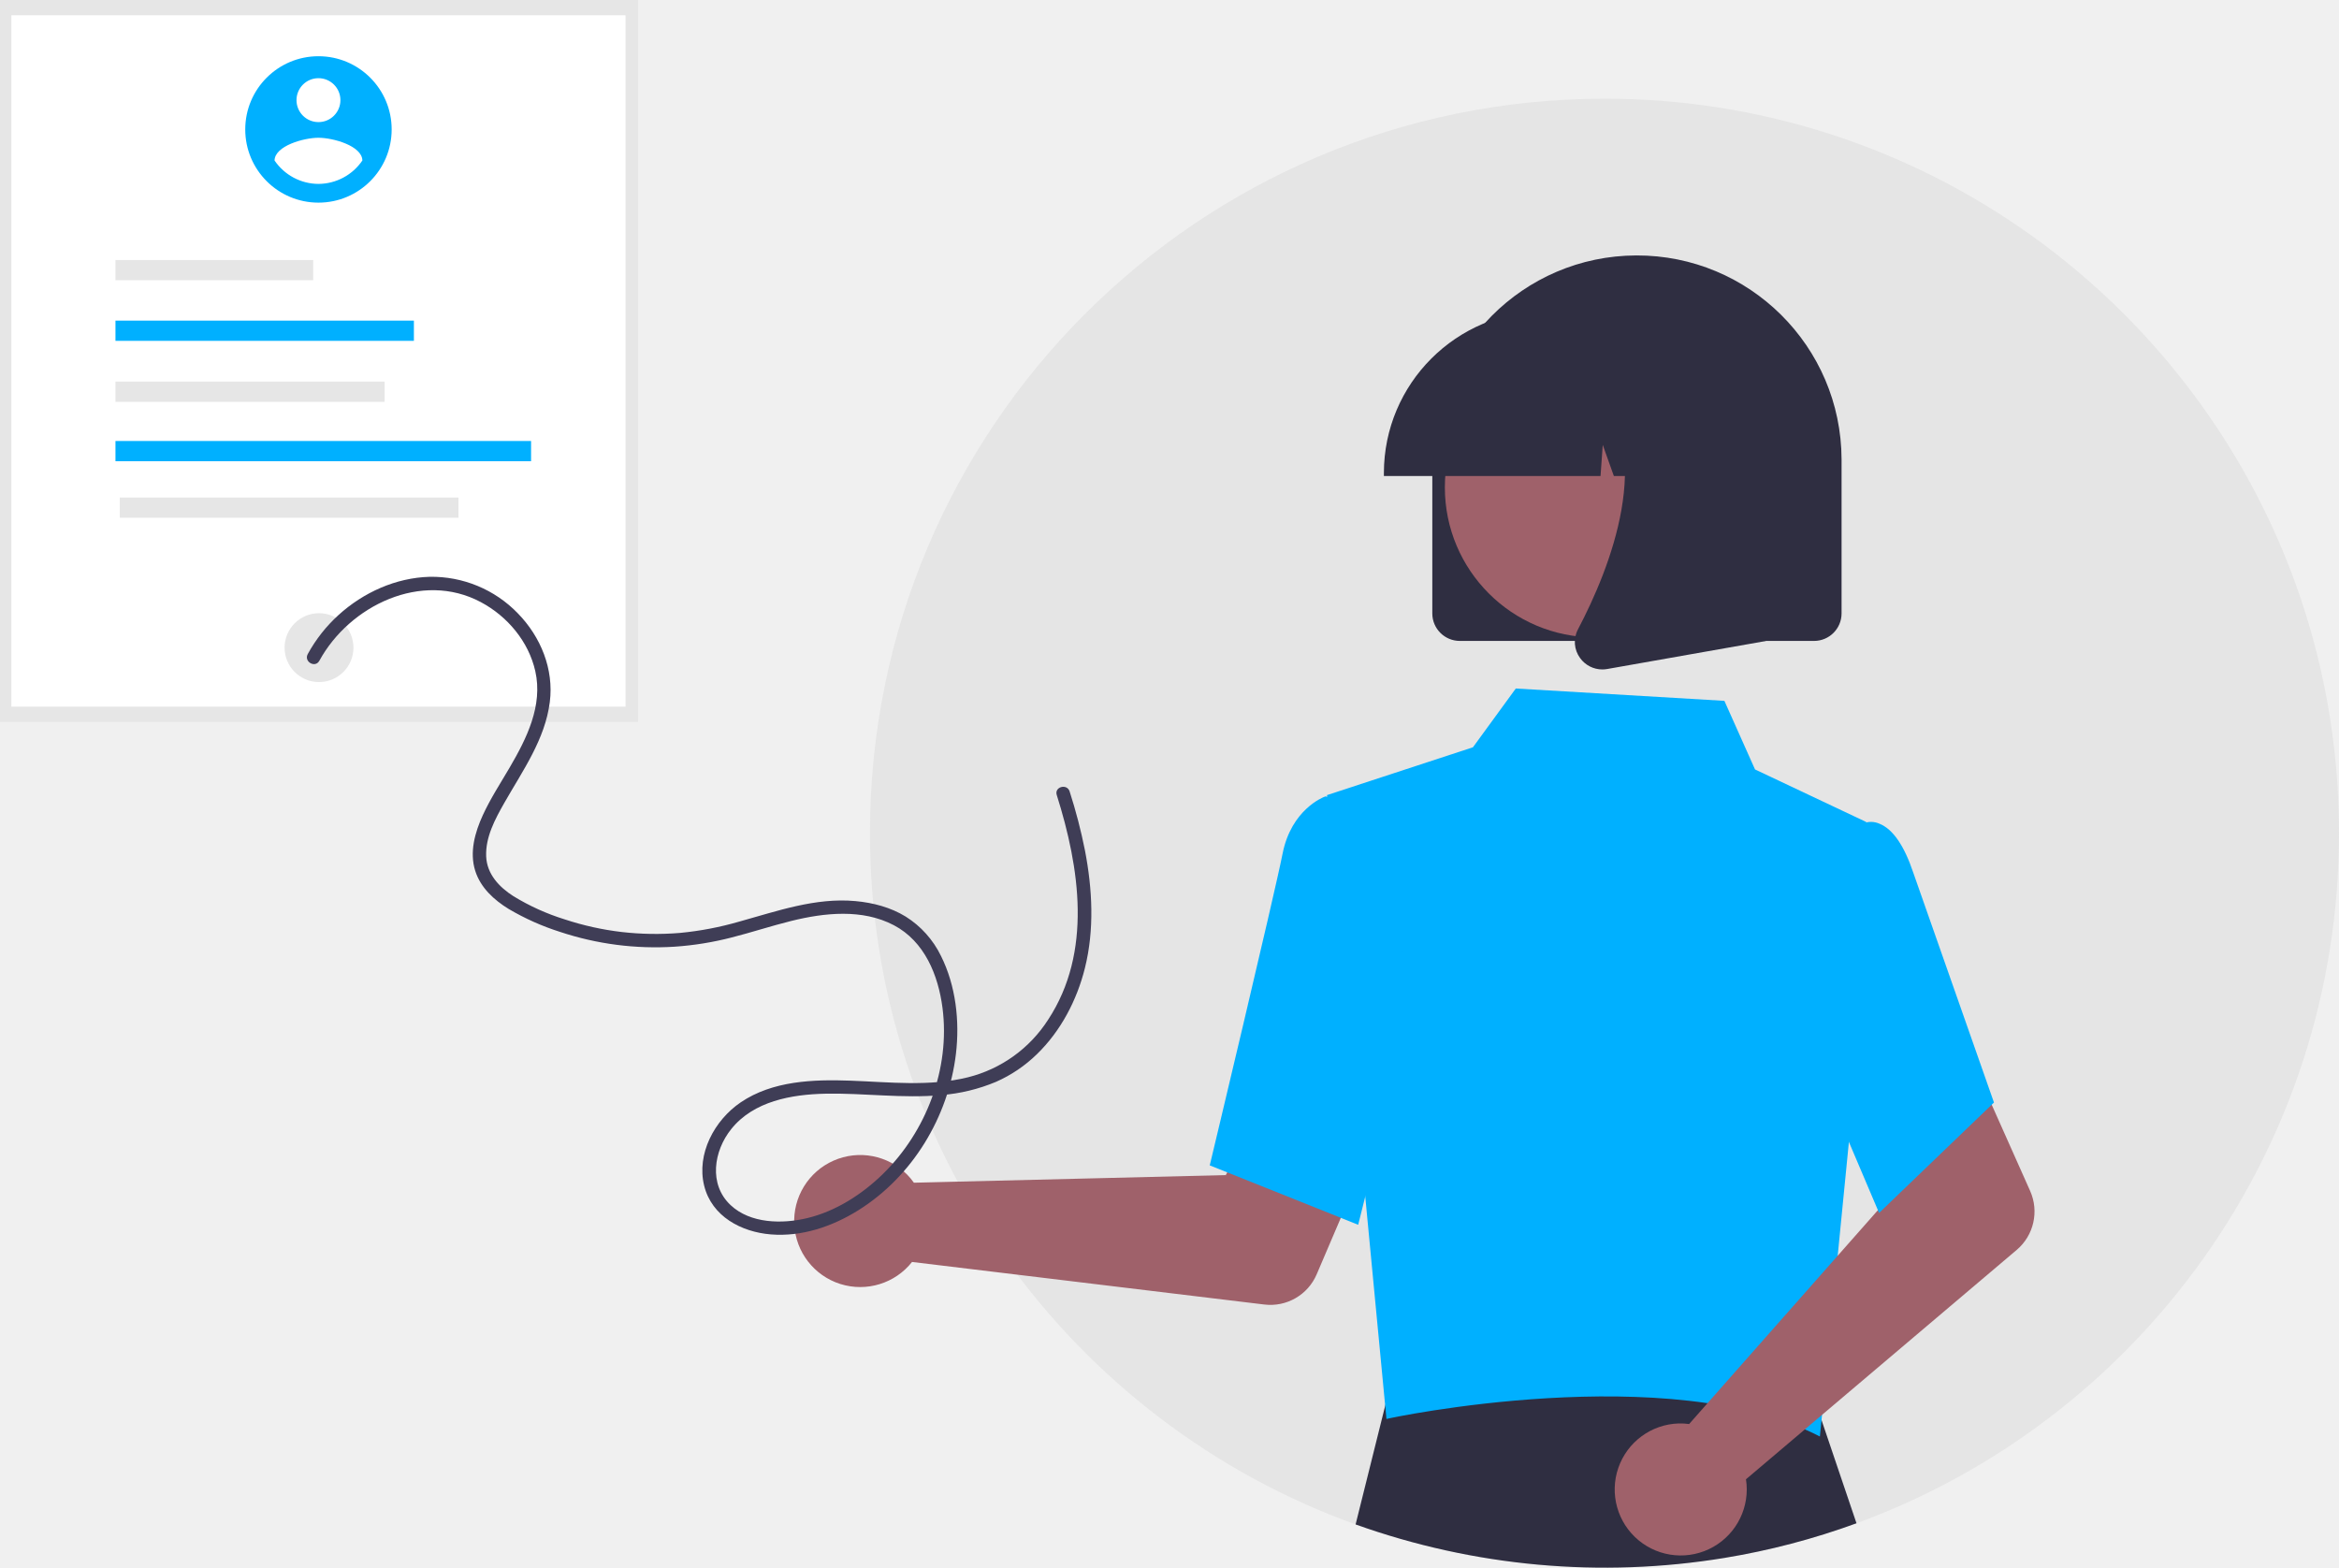
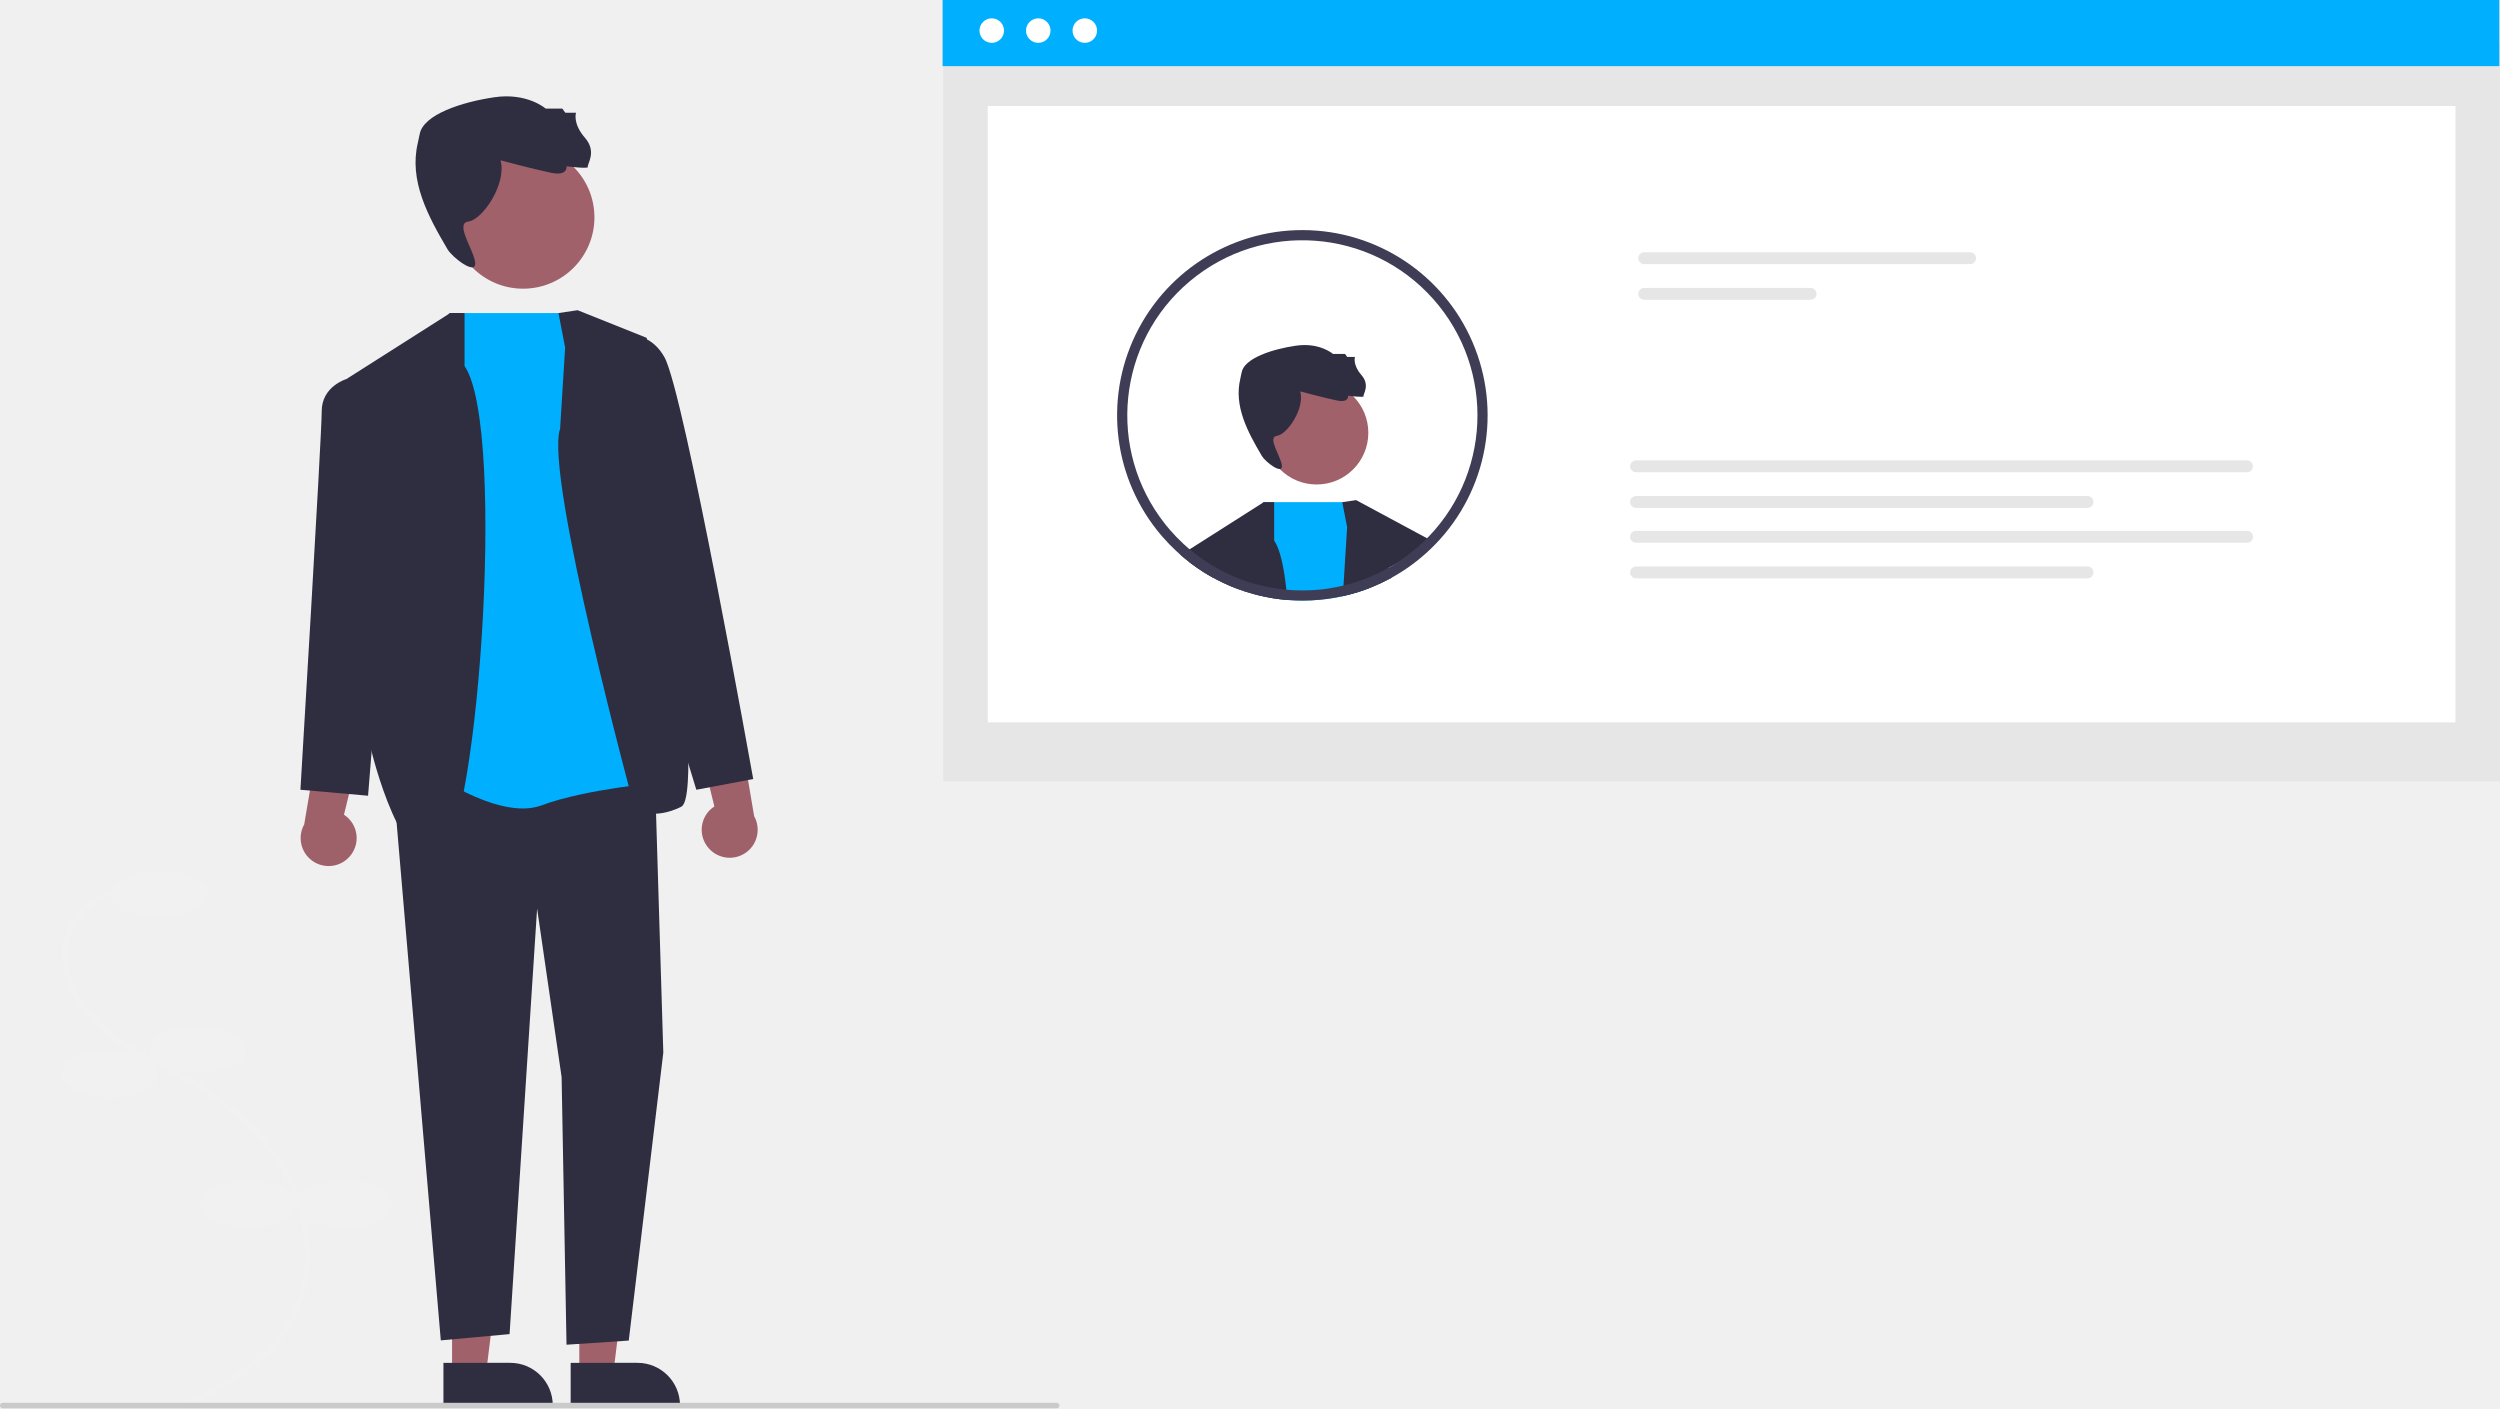
- <svg xmlns="http://www.w3.org/2000/svg" id="bb8a6def-7b5f-4977-9cdb-6ed5386a2dfe" data-name="Layer 1" width="1050.862" height="704.353" viewBox="0 0 1050.862 704.353">
-   <path d="M1125.431,472.176c0,142.47-90.3,263.86-216.78,310.05a326.344,326.344,0,0,1-59.32,15.57,332.228,332.228,0,0,1-165.72-15.05c-127.28-45.81-218.24-167.61-218.18-310.64,0-182.18,147.75-329.93,330-329.93a328.564,328.564,0,0,1,192.01,61.6C1070.991,263.636,1125.431,361.546,1125.431,472.176Z" transform="translate(-74.56905 -97.82358)" fill="#e5e5e5" />
-   <path d="M908.651,782.226a326.344,326.344,0,0,1-59.32,15.57,332.228,332.228,0,0,1-165.72-15.05l15.24-61.15.92-3.67,31.1.12,156.24.56,2,5.91Z" transform="translate(-74.56905 -97.82358)" fill="#2f2e41" />
-   <rect id="effaf695-3865-40c6-8918-ced0238239c2" data-name="Rectangle 25" width="286.651" height="324.355" fill="#e6e6e6" />
-   <rect id="f33d627f-c769-4bde-9d74-ef156faf640e" data-name="Rectangle 25-2" x="5.111" y="6.862" width="275.928" height="310.632" fill="#fff" />
-   <circle id="b5fd4af9-5b07-4da2-8ccf-5b3d4ac887f6" data-name="Ellipse 116" cx="143.326" cy="290.982" r="15.467" fill="#e6e6e6" />
-   <rect id="f05405a0-af73-4807-bbd1-d761cdd06c65" data-name="Rectangle 31" x="51.876" y="116.819" width="88.837" height="9.088" fill="#e6e6e6" />
-   <rect id="a05e4a04-50b7-46b0-b842-8db21044ae7a" data-name="Rectangle 32" x="51.876" y="144.052" width="134.079" height="9.088" fill="#00b0ff" />
-   <rect id="bdce3bac-3998-4a72-bc14-4aa79023038d" data-name="Rectangle 38" x="51.876" y="171.456" width="120.918" height="9.088" fill="#e6e6e6" />
-   <rect id="e1177af0-2f80-4461-b67e-43945f3b6fee" data-name="Rectangle 39" x="51.876" y="198.136" width="186.723" height="9.088" fill="#00b0ff" />
-   <rect id="b290cdc3-2096-427b-bfd4-6b657da823ea" data-name="Rectangle 40" x="53.817" y="223.545" width="152.175" height="9.088" fill="#e6e6e6" />
-   <g id="b96c6486-fa38-4cba-8e5e-13dca7f44a0c" data-name="Group 52">
-     <path id="b0fbfc35-67c9-42b4-b2fe-33d0d7288754" data-name="Path 846" d="M482.178,625.614a29.756,29.756,0,0,1,2.991,3.6l140.109-3.428,16.345-29.868,48.3,18.776-23.8,55.687a22.609,22.609,0,0,1-23.5,13.561l-158.3-19.123a29.665,29.665,0,1,1-2.15-39.211Z" transform="translate(-74.56905 -97.82358)" fill="#9f616a" />
-     <path id="a6a8f1c9-3ab8-4f6f-ba9b-45acc2f7af89" data-name="Path 852" d="M670.758,455.065l65.569-21.489,19.258-26.411,93.716,5.546,13.759,30.82,49.972,23.613-7.68,142.624-13.138,133.477c-67.558-34.983-193.639-8.312-194.743-7.878Z" transform="translate(-74.56905 -97.82358)" fill="#00b0ff" />
-     <path id="fc06e97d-785e-4845-9aa0-60a5889f9ce3" data-name="Path 853" d="M684.775,648.114l-66.694-26.684.284-1.187c.286-1.2,28.672-119.817,32.441-138.879,3.926-19.859,18.271-25.35,18.88-25.573l.445-.164,26.394,8.034,11.592,91.081Z" transform="translate(-74.56905 -97.82358)" fill="#00b0ff" />
-     <path id="b248559b-61d8-49e2-8eef-81cc9521c19e" data-name="Path 855" d="M828.78,737.377a29.721,29.721,0,0,1,4.677.258l92.747-105.072-10.788-32.286,46.608-22.652,24.655,55.313a22.608,22.608,0,0,1-6.034,26.453l-121.65,103.073a29.665,29.665,0,1,1-30.215-25.087Z" transform="translate(-74.56905 -97.82358)" fill="#9f616a" />
-     <path id="b0e9bc84-32e8-4599-bd8d-d35670d3692b" data-name="Path 856" d="M918.801,642.791l-38.689-91.006,15.09-63.391,16.259-20.541a9.366,9.366,0,0,1,7.524.07c6,2.413,11.1,9.81,15.177,21.984l36.259,103.279Z" transform="translate(-74.56905 -97.82358)" fill="#00b0ff" />
-     <path id="b58b0f1b-b11b-4f57-8de2-a939101b4938" data-name="Path 857" d="M718.072,373.442v-68.61a91.938,91.938,0,1,1,183.875-.609q.001.305,0,.609v68.61a12.364,12.364,0,0,1-12.35,12.35H730.422A12.364,12.364,0,0,1,718.072,373.442Z" transform="translate(-74.56905 -97.82358)" fill="#2f2e41" />
-     <circle id="ba54abe3-4119-45e5-b5c1-150877d750f7" data-name="Ellipse 148" cx="716.548" cy="218.965" r="67.405" fill="#9f616a" />
-     <path id="b6bcc4bf-1738-426f-8fbf-3ee273a728b5" data-name="Path 858" d="M696.322,310.321a72.809,72.809,0,0,1,72.727-72.727h13.723a72.808,72.808,0,0,1,72.726,72.727v1.372h-29l-9.891-27.7-1.978,27.7H799.643l-4.99-13.974-1,13.974H696.322Z" transform="translate(-74.56905 -97.82358)" fill="#2f2e41" />
-     <path id="be96ad09-85ff-4345-abef-5a49918f7c18" data-name="Path 859" d="M784.484,393.508a12.167,12.167,0,0,1-.967-12.918c14.541-27.658,34.9-78.765,7.877-110.283l-1.938-2.262h78.456v117.79L796.641,398.41a12.608,12.608,0,0,1-2.185.193,12.3,12.3,0,0,1-9.967-5.092Z" transform="translate(-74.56905 -97.82358)" fill="#2f2e41" />
-   </g>
-   <g id="b2dad932-78e1-44e1-9682-073c8202f887" data-name="Group 51">
-     <path id="e043db59-b600-449e-8c52-e1eb73379667" data-name="Path 341" d="M217.646,123.086A32.891,32.891,0,1,0,250.535,155.978v-.002a32.891,32.891,0,0,0-32.891-32.891Zm0,9.866a9.866,9.866,0,1,1-9.866,9.866v0A9.866,9.866,0,0,1,217.646,132.952Zm0,47.501a23.961,23.961,0,0,1-19.735-10.532c.158-6.578,13.156-10.199,19.735-10.199s19.576,3.621,19.735,10.199A24,24,0,0,1,217.646,180.453Z" transform="translate(-74.56905 -97.82358)" fill="#00b0ff" />
-   </g>
-   <path id="bcfa45dc-2c5a-4ac5-8376-9a2a23e225d0" data-name="Path 842" d="M218.028,394.735c13.55-24.831,46.01-40.556,72.563-26.382,11.952,6.379,21.453,17.663,24.469,31,3.5,15.493-3.875,30.266-11.488,43.282-4.132,7.065-8.66,13.986-12.08,21.438-3.541,7.717-6.072,16.636-3.406,25.031,2.4,7.563,8.418,13.064,15.008,17.107a111.828,111.828,0,0,0,23.061,10.3,135.743,135.743,0,0,0,51.485,6.661,140.803,140.803,0,0,0,25.66-4.148c8.943-2.28,17.719-5.17,26.677-7.4,14.956-3.715,32.009-5.562,46.191,1.9,13.778,7.252,19.944,22.419,21.851,37.174,3.522,27.246-7.281,55.52-26.786,74.6-9.358,9.154-21.134,16.717-33.96,19.811-11.191,2.7-25.561,2.527-34.467-5.839-9.938-9.337-7.6-24.309.293-34.16,10.075-12.569,27.143-15.588,42.374-15.894,17.326-.348,34.636,2.232,51.952.628a79.799,79.799,0,0,0,24.568-5.926,62.258,62.258,0,0,0,18.515-12.529c10.69-10.386,17.9-24.222,21.485-38.608,4.317-17.3,3.376-35.482.025-52.859a238.361,238.361,0,0,0-6.888-26.507c-1.157-3.67-6.952-2.1-5.786,1.595,10.32,32.724,16.074,70.563-3.865,100.946a60.107,60.107,0,0,1-35.943,25.873c-17.257,4.289-35.365,2.169-52.909,1.531-16.682-.607-35,.048-49.3,9.764-11.731,7.969-19.936,23.127-16.39,37.437,3.419,13.8,16.681,20.8,29.945,21.878,13.917,1.134,27.612-3.537,39.3-10.841,24.313-15.193,40.479-41.913,43.862-70.242,1.763-14.761-.031-30.661-6.725-44.059a43.133,43.133,0,0,0-15.847-17.661c-6.81-4.175-14.676-6.23-22.576-6.957-17.948-1.653-35.192,4.509-52.218,9.223a144.798,144.798,0,0,1-26.628,5.083,132.982,132.982,0,0,1-26.272-.428,129.365,129.365,0,0,1-25.457-5.65,101.893,101.893,0,0,1-23.108-10.447c-6.385-4.083-11.907-9.931-12.221-17.9-.341-8.641,4.016-16.724,8.16-24.009,8.187-14.391,18.3-28.467,20.435-45.314,1.87-14.737-4.06-29.262-14.3-39.773a53.771,53.771,0,0,0-39.737-16.485c-15.193.435-29.74,7.042-40.915,17.189a67.358,67.358,0,0,0-13.8,17.53c-1.851,3.391,3.328,6.422,5.181,3.028Z" transform="translate(-74.56905 -97.82358)" fill="#3f3d56" />
+ <svg xmlns="http://www.w3.org/2000/svg" id="f2473fb9-9653-4ee7-8806-669bab6c6842" data-name="Layer 1" width="903.807" height="509.145" viewBox="0 0 903.807 509.145">
+   <path d="M216.096,704.318l-.951-1.759c12.753-6.897,28.626-15.481,36.916-29.567,8.172-13.886,8.356-32.743.479-49.211-6.704-14.016-19.018-26.572-35.611-36.313-3.273-1.921-6.709-3.742-10.031-5.503-8.031-4.256-16.336-8.658-23.184-14.903-9.432-8.601-16.568-23.035-11.249-35.891a23.856,23.856,0,0,1,20.677-14.467l.113,1.997a21.861,21.861,0,0,0-18.948,13.248c-4.943,11.947,1.839,25.505,10.754,33.636,6.661,6.074,14.852,10.415,22.773,14.613,3.342,1.771,6.797,3.603,10.108,5.546,16.938,9.943,29.526,22.798,36.403,37.174,8.16,17.061,7.946,36.637-.559,51.089C245.211,688.572,229.068,697.303,216.096,704.318Z" transform="translate(-148.0965 -195.4274)" fill="#f1f1f1" />
+   <ellipse cx="57.72" cy="323.317" rx="17.5" ry="8.5" fill="#f1f1f1" />
+   <ellipse cx="71.72" cy="379.317" rx="17.5" ry="8.5" fill="#f1f1f1" />
+   <ellipse cx="39.72" cy="388.317" rx="17.5" ry="8.5" fill="#f1f1f1" />
+   <ellipse cx="89.72" cy="435.317" rx="17.5" ry="8.5" fill="#f1f1f1" />
+   <ellipse cx="124.72" cy="435.317" rx="17.5" ry="8.5" fill="#f1f1f1" />
+   <rect id="bc1144e2-c94b-4f66-aa77-0b454dfd4174" data-name="Rectangle 62" x="341.011" y="15.429" width="562.796" height="267.056" fill="#e6e6e6" />
+   <rect id="ad6bb9d5-2e55-4525-b077-6ac2d5f26b45" data-name="Rectangle 75" x="357.104" y="38.33" width="530.61" height="222.814" fill="#fff" />
+   <rect id="a1fdfaec-ef9f-458a-9330-7bb8c38fec43" data-name="Rectangle 80" x="340.771" width="562.796" height="23.909" fill="#00b0ff" />
+   <circle id="ac9f2818-2064-46b1-8104-b7d94390836e" data-name="Ellipse 90" cx="358.539" cy="11.059" r="4.431" fill="#fff" />
+   <circle id="bd067119-2054-4d5f-9303-2e8fa40cc410" data-name="Ellipse 91" cx="375.359" cy="11.059" r="4.431" fill="#fff" />
+   <circle id="ee5e9ca0-6fca-449b-8f84-cf683813bd65" data-name="Ellipse 92" cx="392.18" cy="11.059" r="4.431" fill="#fff" />
+   <path id="acae6c4c-8028-4596-98db-d9926d2ed09f" data-name="Path 142" d="M742.529,286.635a2.147,2.147,0,0,0,0,4.294H860.333a2.147,2.147,0,0,0,0-4.294Z" transform="translate(-148.0965 -195.4274)" fill="#e6e6e6" />
+   <path id="a061bcdc-636b-4d12-a036-d7339f47b36a" data-name="Path 143" d="M742.529,299.518a2.147,2.147,0,0,0,0,4.294H802.67a2.147,2.147,0,0,0,0-4.294Z" transform="translate(-148.0965 -195.4274)" fill="#e6e6e6" />
+   <path id="e4e4593e-e83d-4128-8cd7-f0323b36c2f2" data-name="Path 142" d="M739.564,361.871a2.147,2.147,0,0,0,0,4.294H960.447a2.147,2.147,0,0,0,0-4.294Z" transform="translate(-148.0965 -195.4274)" fill="#e6e6e6" />
+   <path id="bf45783c-1d79-4b4f-82bb-39fc8a52f7aa" data-name="Path 143" d="M739.564,374.754a2.147,2.147,0,0,0,0,4.294H902.785a2.147,2.147,0,0,0,0-4.294Z" transform="translate(-148.0965 -195.4274)" fill="#e6e6e6" />
+   <path id="b544fc92-6fc6-4255-93fb-dee32d880d89" data-name="Path 142" d="M739.564,387.345a2.147,2.147,0,0,0,0,4.294H960.447a2.147,2.147,0,0,0,0-4.294Z" transform="translate(-148.0965 -195.4274)" fill="#e6e6e6" />
+   <path id="e14bb681-aaa1-4454-9da9-28d0809a146c" data-name="Path 143" d="M739.564,400.227a2.147,2.147,0,0,0,0,4.294H902.785a2.147,2.147,0,0,0,0-4.294Z" transform="translate(-148.0965 -195.4274)" fill="#e6e6e6" />
+   <circle cx="475.989" cy="156.462" r="18.694" fill="#a0616a" />
+   <path d="M618.165,336.934s8.724,2.337,13.242,3.272,4.05-1.714,4.05-1.714,5.92.779,5.608.156,2.493-3.895-.779-7.633-2.337-6.543-2.337-6.543h-2.804l-.779-1.091h-4.362s-4.823-4.229-13.391-2.983-18.701,4.54-19.636,9.681c-.127.697-.294,1.472-.488,2.29-2.343,9.891,2.635,19.146,7.799,27.903,1.269,2.152,7.407,6.844,7.25,3.625s-5.525-10.45-1.786-10.917S619.879,343.01,618.165,336.934Z" transform="translate(-148.0965 -195.4274)" fill="#2f2e41" />
+   <path d="M613.48,412.325a65.38,65.38,0,0,1-10.699-1.758l.197-3.728L604.615,377.197l.015-.227h32.931l5.168,27.293.697,3.683c-1.364.53-2.743,1.031-4.152,1.47-.016,0-.016.015-.03.015-1.955.606-3.94,1.137-5.941,1.576a68.558,68.558,0,0,1-8.062,1.243,62.045,62.045,0,0,1-6.304.303C617.117,412.552,615.284,412.477,613.48,412.325Z" transform="translate(-148.0965 -195.4274)" fill="#00b0ff" />
+   <path d="M592.309,407.051c-1.364-.591-2.682-1.228-3.985-1.894l-.561-.288c-.379-.197-.773-.409-1.151-.621q-.774-.432-1.501-.864c-.47-.273-.955-.561-1.424-.849-.03-.015-.045-.03-.075-.03-1.637-1.046-3.243-2.122-4.789-3.288q-.386-.296-.773-.591l-.272-4.364.394-.243L604.615,377.197l.363-.227.03-.015,3.728.015v13.882c2.107,3.046,3.531,9.426,4.41,17.776.121,1.197.227,2.425.334,3.698a65.38,65.38,0,0,1-10.699-1.758c-.379-.076-.743-.167-1.122-.273a62.702,62.702,0,0,1-6.516-2.091c-.652-.243-1.288-.5-1.925-.758l-.061-.03C592.885,407.294,592.582,407.173,592.309,407.051Z" transform="translate(-148.0965 -195.4274)" fill="#2f2e41" />
+   <path d="M586.612,404.248q-.774-.432-1.501-.864c-.47-.273-.955-.561-1.424-.849-.03-.015-.045-.03-.075-.03-1.637-1.046-3.243-2.122-4.789-3.288q-.386-.296-.773-.591c-.121-.106-.242-.197-.379-.303-.969-.743-1.909-1.515-2.819-2.334-.045-.03-.075-.076-.121-.106a10.422,10.422,0,0,1,3.046-1.622l1.076.318,7.668,2.303.045,3.107Z" transform="translate(-148.0965 -195.4274)" fill="#2f2e41" />
+   <path d="M651.184,404.293c-.455.242-.909.485-1.364.712-.107.061-.197.106-.288.152-.607.303-1.197.606-1.803.894-.016.015-.046.015-.046.03-.03.015-.075.03-.106.045-1.364.652-2.743,1.258-4.153,1.818-1.364.53-2.743,1.031-4.152,1.47-.016,0-.016.015-.03.015-1.955.606-3.94,1.137-5.941,1.576a12.506,12.506,0,0,1,.485-3.683l.015-.212,1.304-21.095-1.743-9.047,5.001-.743L665.869,391.033s-3.031,3.031-15.473,9.487C649.296,401.091,650.911,402.99,651.184,404.293Z" transform="translate(-148.0965 -195.4274)" fill="#2f2e41" />
+   <path d="M624.907,408.612c-1.971.182-3.971.273-5.971.273-1.94,0-3.865-.076-5.789-.258.121,1.197.227,2.425.334,3.698,1.803.152,3.637.227,5.456.227a62.045,62.045,0,0,0,6.304-.303,68.558,68.558,0,0,0,8.062-1.243,12.506,12.506,0,0,1,.485-3.683l.015-.212A62.996,62.996,0,0,1,624.907,408.612Zm57.268-85.047A66.972,66.972,0,1,0,566.441,387.184c.606.758,1.228,1.515,1.864,2.243.061.061.091.106.136.152a63.821,63.821,0,0,0,4.986,5.137c.425.394.864.788,1.303,1.167.046.03.076.076.121.106.909.818,1.849,1.591,2.819,2.334.137.106.258.197.379.303q.387.296.773.591c1.546,1.167,3.152,2.243,4.789,3.288.03,0,.045.015.075.03.47.288.955.576,1.424.849q.728.432,1.501.864c.379.212.773.424,1.151.621l.561.288c1.303.667,2.622,1.303,3.985,1.894.273.121.576.242.849.364l.061.03c.636.258,1.273.515,1.925.758a62.702,62.702,0,0,0,6.516,2.091c.379.106.743.197,1.122.273a65.38,65.38,0,0,0,10.699,1.758c1.803.152,3.637.227,5.456.227a62.045,62.045,0,0,0,6.304-.303,68.558,68.558,0,0,0,8.062-1.243c2.001-.439,3.986-.97,5.941-1.576.015,0,.015-.015.03-.015,1.409-.439,2.788-.94,4.152-1.47,1.41-.561,2.789-1.167,4.153-1.818.03-.015.075-.03.106-.045,0-.015.03-.015.046-.03.606-.288,1.197-.591,1.803-.894.091-.046.181-.091.288-.152.454-.227.909-.47,1.364-.712.03-.015.045-.03.075-.045,1.197-.667,2.38-1.364,3.547-2.106.318-.197.636-.394.955-.621.47-.288.924-.606,1.364-.924.591-.409,1.182-.833,1.758-1.273a4.679,4.679,0,0,0,.545-.409c1.41-1.061,2.773-2.182,4.076-3.364a66.914,66.914,0,0,0,18.67-71.984Zm-19.807,68.074a64.792,64.792,0,0,1-5.152,4.364c-.394.303-.804.606-1.212.879-.394.303-.788.591-1.197.864-.349.243-.697.485-1.061.712-.03.03-.075.045-.106.076-.258.182-.531.349-.788.515-.804.5-1.637,1-2.455,1.47-.197.106-.379.227-.576.333-.107.061-.212.121-.334.182-.454.258-.909.485-1.364.727-.061.045-.136.061-.197.106a.112.112,0,0,0-.061.03c-.318.167-.636.318-.955.47-.273.136-.531.273-.804.394-1.106.53-2.243,1.03-3.379,1.5-1.197.485-2.409.924-3.637,1.334-.303.106-.622.227-.94.318-1.44.455-2.879.864-4.349,1.197a62.996,62.996,0,0,1-8.895,1.5c-1.971.182-3.971.273-5.971.273-1.94,0-3.865-.076-5.789-.258a62.373,62.373,0,0,1-10.169-1.788c-.121-.03-.258-.061-.379-.091a58.111,58.111,0,0,1-8.017-2.728c-.136-.061-.288-.106-.409-.167-.152-.061-.288-.106-.409-.167-.152-.061-.288-.121-.424-.182-1.137-.5-2.243-1.046-3.349-1.606l-.516-.273c-.985-.515-1.955-1.046-2.91-1.637-.333-.182-.682-.394-1.015-.606-.379-.227-.758-.47-1.122-.712q-.135-.091-.272-.182c-.849-.576-1.712-1.152-2.531-1.773-.576-.424-1.137-.833-1.697-1.273-.364-.273-.727-.561-1.076-.864-.227-.167-.454-.364-.682-.561-.303-.258-.606-.515-.909-.788-.47-.379-.909-.803-1.334-1.197a60.229,60.229,0,0,1-4.834-5.001c-.515-.576-1-1.152-1.47-1.758a3.647,3.647,0,0,1-.303-.379,63.298,63.298,0,1,1,93.048,6.744Z" transform="translate(-148.0965 -195.4274)" fill="#3f3d56" />
+   <polygon points="163.436 496.698 175.696 496.697 181.528 449.409 163.434 449.41 163.436 496.698" fill="#a0616a" />
+   <path d="M308.406,688.123l24.144-.001h.001A15.387,15.387,0,0,1,347.937,703.508v.5l-39.531.001Z" transform="translate(-148.0965 -195.4274)" fill="#2f2e41" />
+   <polygon points="209.436 496.698 221.696 496.697 227.528 449.409 209.434 449.41 209.436 496.698" fill="#a0616a" />
+   <path d="M354.406,688.123l24.144-.001h.001A15.387,15.387,0,0,1,393.937,703.508v.5l-39.531.001Z" transform="translate(-148.0965 -195.4274)" fill="#2f2e41" />
+   <path d="M274.333,505.267a10.056,10.056,0,0,0-1.883-15.304l8.518-34.705-17.492,6.233-5.407,32.001a10.11,10.11,0,0,0,16.265,11.775Z" transform="translate(-148.0965 -195.4274)" fill="#9e616a" />
+   <path d="M404.474,502.267a10.056,10.056,0,0,1,1.883-15.304L397.839,452.259l17.492,6.233,5.407,32.001a10.11,10.11,0,0,1-16.265,11.775Z" transform="translate(-148.0965 -195.4274)" fill="#9e616a" />
+   <polygon points="142.367 285.513 159.36 484.578 184.224 482.311 194.175 328.461 203.033 389.379 204.807 486.145 227.307 484.645 239.801 380.545 236.736 279.728 151.319 271.078 142.367 285.513" fill="#2f2e41" />
+   <circle cx="189.112" cy="78.582" r="25.786" fill="#a0616a" />
+   <path d="M329.043,253.381s12.033,3.223,18.265,4.513,5.587-2.364,5.587-2.364,8.165,1.074,7.736.215,3.438-5.372-1.074-10.529-3.223-9.025-3.223-9.025h-3.868l-1.074-1.504H345.374s-6.652-5.833-18.471-4.114-25.795,6.263-27.084,13.354c-.175.962-.405,2.03-.672,3.159-3.232,13.644,3.635,26.409,10.757,38.487,1.75,2.968,10.217,9.441,10,5s-7.621-14.414-2.464-15.059S331.407,261.762,329.043,253.381Z" transform="translate(-148.0965 -195.4274)" fill="#2f2e41" />
+   <path d="M310.376,308.604h45.412l32.11,169.575s-27.994,2.394-43.994,8.394-42.598-13.706-42.598-13.706Z" transform="translate(-148.0965 -195.4274)" fill="#00b0ff" />
+   <path d="M316.045,327.754V308.604l-5.142-.031-37.567,23.885,8.152,130.863s9.648,43.658,24.282,43.205S331.687,350.435,316.045,327.754Z" transform="translate(-148.0965 -195.4274)" fill="#2f2e41" />
+   <path d="M285.404,336.073l-12.067-3.615s-8.933,2.615-8.933,11.615-7.697,136.868-7.697,136.868l24.451,2.161,5.246-65.029Z" transform="translate(-148.0965 -195.4274)" fill="#2f2e41" />
+   <path d="M352.404,321.073l-2.405-12.469,6.905-1.031,25,10s22.5,164.5,12.5,169.5-16.752,1.126-16.752,1.126S344.76,366.873,350.582,350.473Z" transform="translate(-148.0965 -195.4274)" fill="#2f2e41" />
+   <path d="M364.404,320.073l4.267-1.857s12.523-6.206,19.628,6.326,32.105,152.531,32.105,152.531l-20.57,3.868-15.379-50.384Z" transform="translate(-148.0965 -195.4274)" fill="#2f2e41" />
+   <path d="M530.096,704.573h-381a1,1,0,1,1,0-2h381a1,1,0,0,1,0,2Z" transform="translate(-148.0965 -195.4274)" fill="#cacaca" />
</svg>
